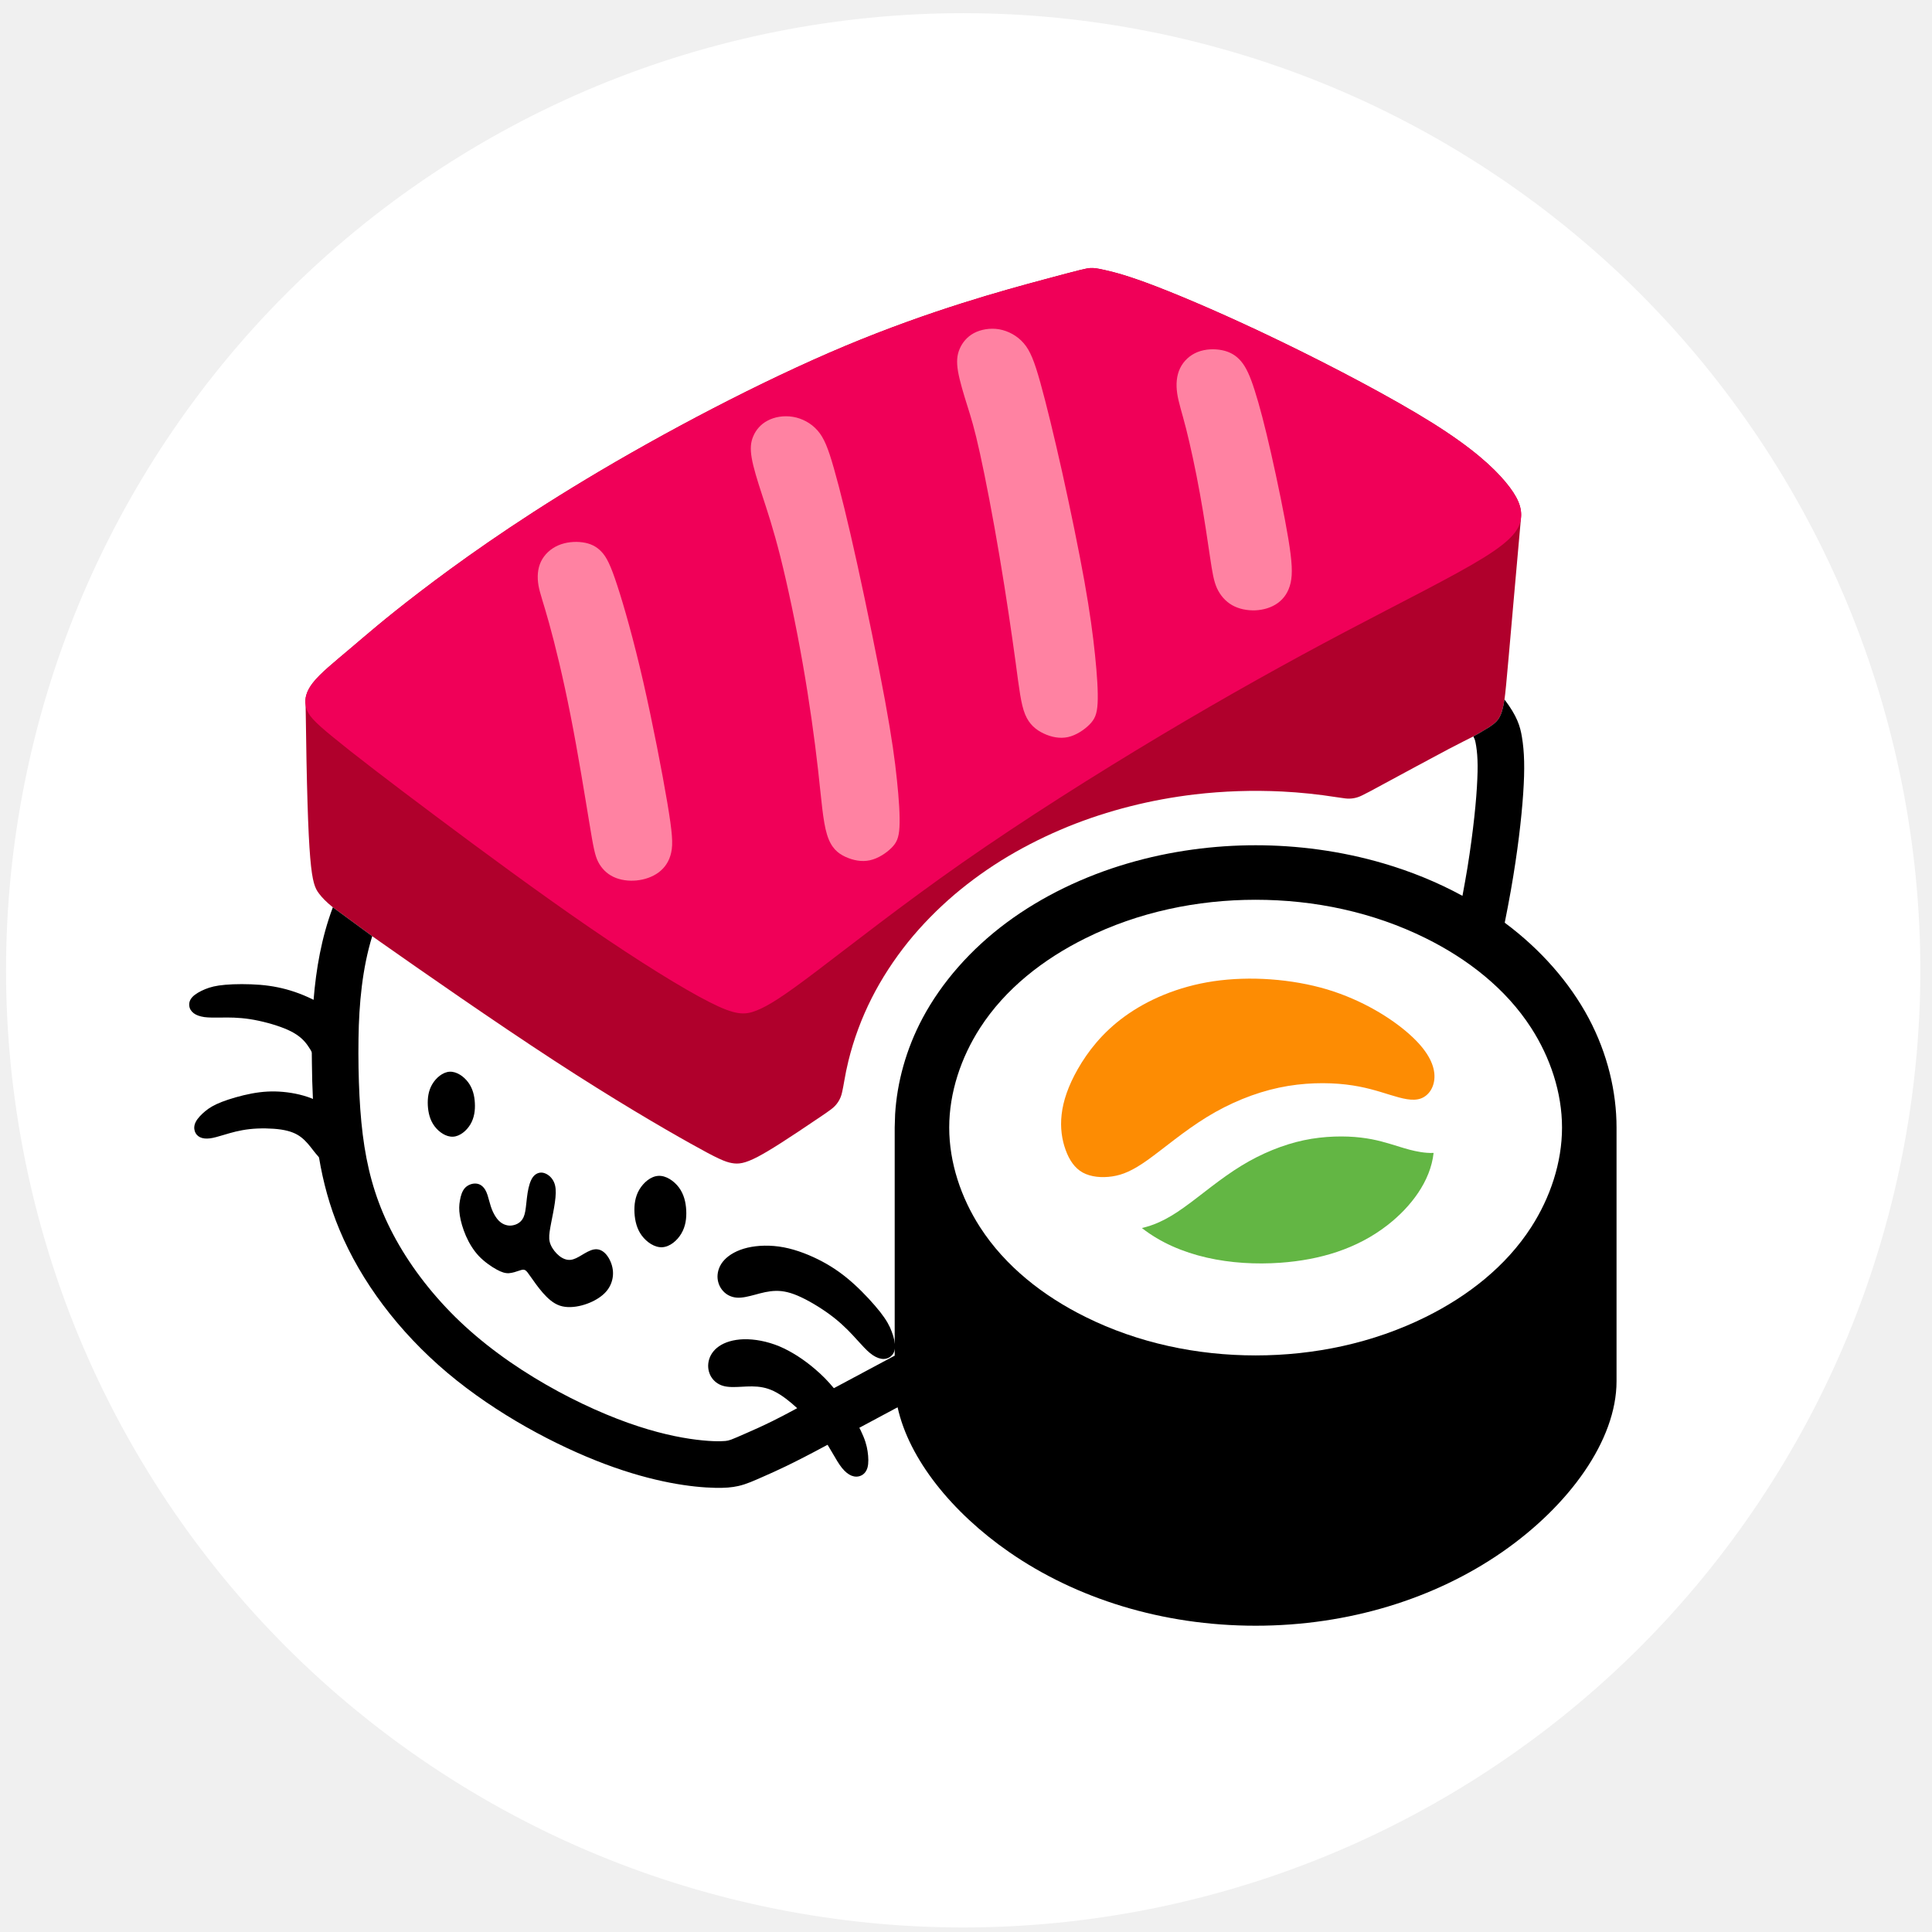
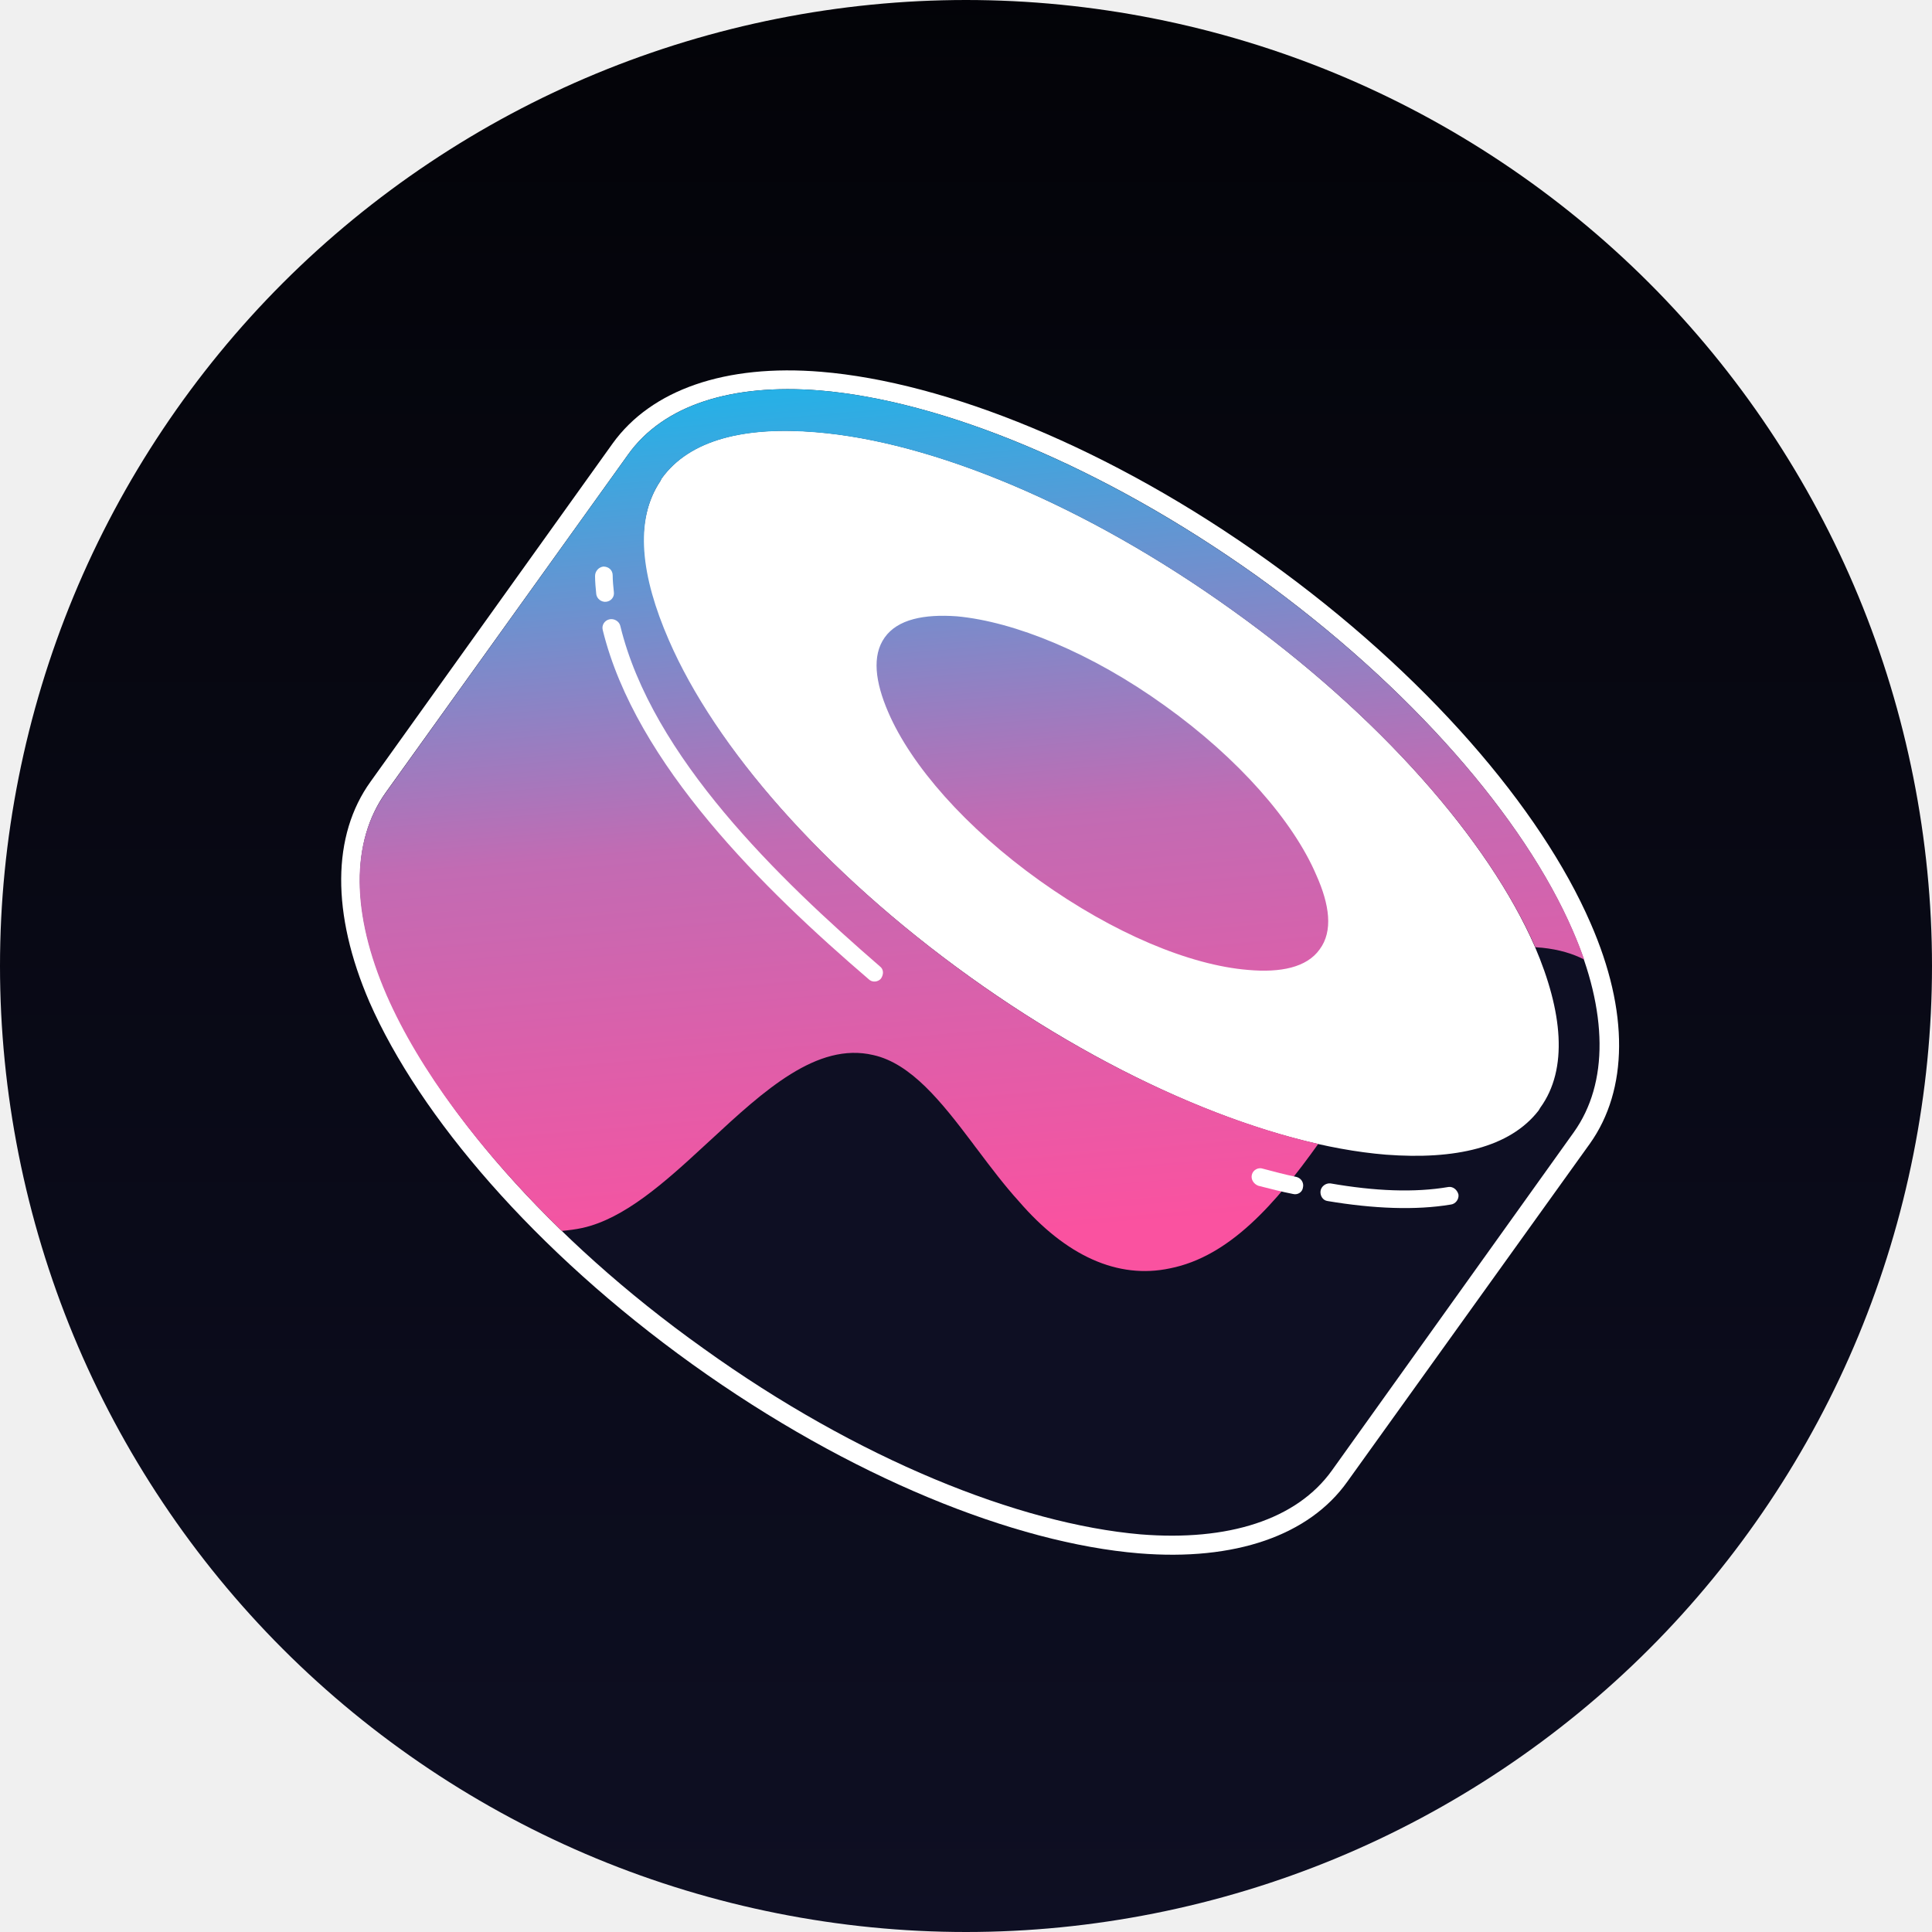
- <svg xmlns="http://www.w3.org/2000/svg" width="32" height="32" viewBox="0 0 32 32">
-   <g fill="none" fill-rule="evenodd">
-     <path fill="#FFF" d="M31.807,16.071 C31.807,13.996 31.394,11.922 30.6,10.005 C29.806,8.088 28.63,6.328 27.163,4.861 C25.696,3.394 23.937,2.219 22.02,1.425 C20.103,0.631 18.028,0.218 15.953,0.218 C13.878,0.218 11.803,0.631 9.886,1.425 C7.969,2.219 6.21,3.394 4.743,4.861 C3.276,6.328 2.1,8.088 1.306,10.005 C0.512,11.922 0.1,13.996 0.1,16.071 C0.1,18.146 0.512,20.221 1.306,22.138 C2.1,24.055 3.276,25.814 4.743,27.282 C6.21,28.749 7.969,29.924 9.886,30.718 C11.803,31.512 13.878,31.925 15.953,31.925 C18.028,31.925 20.103,31.512 22.02,30.718 C23.937,29.924 25.696,28.749 27.163,27.282 C28.63,25.814 29.806,24.055 30.6,22.138 C31.394,20.221 31.807,18.146 31.807,16.071 Z" />
-     <path fill="#000" d="M10.969 20.658C10.843 20.665 10.712 20.575 10.63 20.465 10.548 20.354 10.517 20.223 10.509 20.09 10.502 19.957 10.519 19.823 10.589 19.704 10.659 19.586 10.779 19.482 10.906 19.476 11.032 19.469 11.163 19.559 11.245 19.668 11.327 19.779 11.359 19.911 11.366 20.044 11.373 20.177 11.356 20.311 11.286 20.43 11.217 20.548 11.096 20.651 10.969 20.658zM7.505 18.827C7.39 18.834 7.27 18.752 7.196 18.652 7.121 18.551 7.093 18.431 7.086 18.31 7.08 18.189 7.095 18.067 7.159 17.959 7.222 17.852 7.332 17.758 7.447 17.751 7.562 17.745 7.681 17.827 7.755 17.927 7.83 18.028 7.859 18.148 7.865 18.268 7.872 18.389 7.856 18.511 7.793 18.62 7.73 18.727 7.619 18.821 7.505 18.827zM8.826 19.497C8.87 19.438 8.931 19.414 8.991 19.424 9.052 19.435 9.113 19.478 9.151 19.536 9.19 19.593 9.207 19.664 9.205 19.759 9.203 19.855 9.183 19.977 9.161 20.091 9.139 20.206 9.116 20.313 9.104 20.399 9.092 20.485 9.092 20.549 9.121 20.617 9.149 20.685 9.206 20.757 9.266 20.804 9.326 20.851 9.389 20.873 9.45 20.867 9.51 20.861 9.569 20.828 9.634 20.789 9.698 20.751 9.769 20.707 9.836 20.695 9.904 20.683 9.967 20.703 10.023 20.759 10.079 20.815 10.126 20.906 10.144 20.997 10.163 21.088 10.153 21.178 10.121 21.259 10.089 21.34 10.035 21.411 9.952 21.473 9.87 21.535 9.759 21.589 9.638 21.621 9.516 21.653 9.385 21.663 9.274 21.626 9.163 21.589 9.072 21.505 8.991 21.413 8.91 21.32 8.84 21.219 8.793 21.152 8.746 21.084 8.722 21.05 8.697 21.037 8.672 21.024 8.645 21.03 8.599 21.046 8.554 21.061 8.49 21.084 8.429 21.088 8.369 21.091 8.311 21.074 8.225 21.027 8.14 20.98 8.025 20.902 7.932 20.805 7.84 20.707 7.769 20.589 7.717 20.47 7.665 20.35 7.631 20.229 7.616 20.132 7.601 20.034 7.604 19.96 7.618 19.883 7.631 19.805 7.655 19.724 7.705 19.672 7.756 19.62 7.833 19.596 7.896 19.605 7.958 19.613 8.005 19.654 8.037 19.707 8.069 19.761 8.086 19.829 8.103 19.891 8.12 19.953 8.136 20.01 8.162 20.066 8.187 20.121 8.22 20.175 8.258 20.215 8.296 20.254 8.337 20.278 8.38 20.29 8.422 20.303 8.466 20.303 8.509 20.292 8.552 20.282 8.595 20.26 8.628 20.226 8.661 20.192 8.685 20.145 8.7 20.063 8.715 19.98 8.722 19.862 8.739 19.756 8.756 19.65 8.783 19.556 8.826 19.497zM12.507 21.444C12.616 21.414 12.73 21.383 12.852 21.381 12.974 21.379 13.103 21.407 13.273 21.488 13.444 21.568 13.657 21.701 13.822 21.832 13.986 21.963 14.104 22.091 14.194 22.191 14.285 22.29 14.348 22.361 14.411 22.412 14.474 22.463 14.536 22.495 14.594 22.505 14.651 22.515 14.704 22.503 14.746 22.472 14.788 22.441 14.82 22.391 14.824 22.318 14.828 22.244 14.805 22.148 14.769 22.054 14.734 21.96 14.686 21.869 14.581 21.734 14.475 21.599 14.312 21.42 14.148 21.271 13.985 21.123 13.822 21.004 13.627 20.899 13.431 20.794 13.203 20.702 12.983 20.66 12.762 20.618 12.55 20.626 12.379 20.666 12.208 20.707 12.08 20.781 11.998 20.868 11.917 20.954 11.884 21.055 11.884 21.146 11.885 21.238 11.92 21.322 11.977 21.384 12.033 21.446 12.112 21.486 12.203 21.493 12.294 21.5 12.398 21.473 12.507 21.444z" />
-     <path fill="#B0002C" d="M6.165,15.506 C6.206,15.535 6.249,15.565 6.294,15.597 C6.988,16.085 8.186,16.92 9.182,17.569 C10.178,18.218 10.973,18.681 11.431,18.937 C11.889,19.194 12.01,19.244 12.12,19.264 C12.231,19.284 12.332,19.274 12.553,19.159 C12.743,19.059 13.022,18.882 13.615,18.48 C13.664,18.447 13.714,18.412 13.763,18.376 C13.862,18.303 13.925,18.206 13.949,18.086 C13.962,18.026 13.973,17.967 13.983,17.908 C14.002,17.796 14.025,17.684 14.052,17.574 C14.14,17.214 14.271,16.862 14.438,16.532 C14.604,16.204 14.808,15.893 15.038,15.606 C15.269,15.32 15.529,15.056 15.808,14.818 C16.087,14.581 16.388,14.367 16.703,14.18 C17.017,13.994 17.346,13.832 17.683,13.694 C18.02,13.557 18.367,13.444 18.72,13.355 C19.07,13.266 19.427,13.201 19.787,13.158 C20.026,13.13 20.267,13.112 20.508,13.104 C20.75,13.096 20.993,13.098 21.236,13.11 C21.537,13.125 21.839,13.157 22.138,13.204 C22.184,13.211 22.232,13.218 22.28,13.224 C22.376,13.236 22.468,13.22 22.555,13.177 C22.598,13.156 22.641,13.134 22.683,13.112 C23.296,12.782 23.704,12.559 23.993,12.407 C24.169,12.315 24.3,12.25 24.402,12.198 C24.708,12.03 24.777,11.973 24.824,11.9 C24.87,11.828 24.894,11.741 24.919,11.585 C24.95,11.37 24.985,10.889 25.192,8.582 C25.212,8.405 25.14,8.228 24.935,7.982 C24.729,7.737 24.391,7.423 23.723,7.004 C23.055,6.586 22.057,6.062 21.2,5.648 C20.342,5.233 19.626,4.928 19.155,4.746 C18.684,4.565 18.459,4.509 18.318,4.477 C18.177,4.444 18.12,4.436 18.056,4.44 C17.992,4.444 17.919,4.461 17.275,4.634 C16.631,4.807 15.416,5.137 14.003,5.728 C12.59,6.32 10.98,7.173 9.721,7.93 C8.461,8.687 7.551,9.347 6.952,9.805 C6.352,10.264 6.062,10.522 5.8,10.743 C5.539,10.965 5.305,11.15 5.181,11.311 C5.073,11.449 5.046,11.57 5.062,11.675 C5.097,14.434 5.157,14.631 5.283,14.799 C5.337,14.871 5.402,14.937 5.513,15.028 L6.165,15.506 Z" />
-     <path fill="#F00058" d="M25.192,8.582 C25.212,8.405 25.14,8.228 24.935,7.982 C24.729,7.737 24.391,7.423 23.723,7.004 C23.055,6.586 22.057,6.062 21.2,5.648 C20.342,5.233 19.626,4.928 19.155,4.746 C18.684,4.565 18.459,4.509 18.318,4.477 C18.177,4.444 18.12,4.436 18.056,4.44 C17.992,4.444 17.919,4.461 17.275,4.634 C16.631,4.807 15.416,5.137 14.003,5.728 C12.59,6.32 10.98,7.173 9.721,7.93 C8.461,8.687 7.551,9.347 6.952,9.805 C6.352,10.264 6.062,10.522 5.8,10.743 C5.539,10.965 5.305,11.15 5.181,11.311 C5.073,11.449 5.046,11.57 5.062,11.675 C5.064,11.692 5.067,11.709 5.072,11.725 C5.104,11.842 5.185,11.939 5.519,12.212 C5.853,12.486 6.44,12.937 7.209,13.512 C7.978,14.088 8.928,14.788 9.761,15.36 C10.594,15.931 11.31,16.374 11.745,16.595 C12.18,16.817 12.333,16.817 12.534,16.736 C12.735,16.656 12.985,16.495 13.532,16.08 C14.08,15.666 14.925,14.998 15.939,14.289 C16.953,13.581 18.137,12.832 19.235,12.176 C20.334,11.52 21.348,10.957 22.286,10.462 C23.224,9.967 24.085,9.54 24.572,9.238 C25.059,8.936 25.172,8.759 25.192,8.582 Z" />
-     <path fill="#000" d="M5.188 19.054C5.129 18.977 5.067 18.897 4.986 18.835 4.906 18.774 4.806 18.732 4.656 18.709 4.505 18.687 4.303 18.683 4.134 18.702 3.964 18.721 3.828 18.761 3.722 18.793 3.617 18.824 3.542 18.847 3.477 18.855 3.412 18.863 3.356 18.857 3.313 18.836 3.27 18.815 3.24 18.78 3.226 18.736 3.212 18.691 3.213 18.637 3.244 18.579 3.274 18.521 3.334 18.459 3.4 18.404 3.466 18.35 3.539 18.304 3.671 18.252 3.803 18.201 3.993 18.145 4.169 18.112 4.346 18.079 4.508 18.069 4.686 18.085 4.865 18.101 5.059 18.143 5.225 18.22 5.392 18.296 5.53 18.407 5.626 18.522 5.721 18.638 5.774 18.757 5.789 18.864 5.804 18.97 5.781 19.063 5.739 19.133 5.697 19.203 5.635 19.25 5.569 19.269 5.504 19.289 5.433 19.281 5.369 19.241 5.305 19.201 5.248 19.13 5.188 19.054zM5.215 17.519C5.167 17.428 5.117 17.332 5.043 17.249 4.968 17.166 4.869 17.097 4.709 17.033 4.549 16.969 4.328 16.909 4.138 16.88 3.948 16.851 3.789 16.852 3.666 16.854 3.543 16.855 3.457 16.856 3.383 16.846 3.31 16.835 3.25 16.814 3.208 16.782 3.165 16.749 3.14 16.707 3.135 16.659 3.129 16.611 3.143 16.559 3.189 16.511 3.236 16.462 3.315 16.418 3.4 16.383 3.485 16.349 3.576 16.324 3.732 16.311 3.888 16.297 4.109 16.296 4.31 16.312 4.511 16.329 4.692 16.365 4.884 16.43 5.076 16.496 5.279 16.591 5.444 16.713 5.61 16.834 5.736 16.982 5.815 17.121 5.894 17.261 5.925 17.393 5.917 17.501 5.909 17.609 5.863 17.694 5.801 17.751 5.739 17.808 5.662 17.837 5.585 17.837 5.508 17.837 5.432 17.81 5.371 17.753 5.31 17.696 5.264 17.61 5.215 17.519zM13.809 22.99C13.714 22.875 13.612 22.771 13.492 22.67 13.323 22.526 13.119 22.389 12.912 22.301 12.706 22.215 12.496 22.178 12.32 22.182 12.145 22.187 12.004 22.232 11.907 22.3 11.809 22.368 11.755 22.459 11.737 22.549 11.718 22.639 11.735 22.729 11.777 22.801 11.82 22.873 11.889 22.929 11.976 22.954 12.064 22.98 12.171 22.975 12.284 22.969 12.396 22.963 12.515 22.956 12.634 22.98 12.754 23.003 12.874 23.058 13.024 23.172 13.081 23.215 13.142 23.267 13.204 23.324 13.304 23.416 13.406 23.522 13.489 23.623 13.58 23.733 13.65 23.838 13.707 23.93 13.733 23.973 13.757 24.014 13.779 24.051 13.846 24.167 13.894 24.249 13.945 24.313 13.996 24.376 14.05 24.42 14.104 24.442 14.158 24.463 14.212 24.463 14.26 24.441 14.308 24.42 14.349 24.377 14.369 24.306 14.388 24.236 14.385 24.136 14.37 24.037 14.355 23.938 14.327 23.838 14.252 23.684 14.177 23.531 14.054 23.321 13.925 23.142 13.922 23.139 13.92 23.135 13.917 23.131 13.882 23.082 13.846 23.035 13.809 22.99z" />
-     <path fill="#000" d="M24.506,12.14 C24.725,12.015 24.783,11.964 24.824,11.9 C24.87,11.828 24.894,11.741 24.919,11.585 C25.129,11.862 25.178,12.027 25.208,12.207 C25.249,12.453 25.257,12.727 25.229,13.141 C25.201,13.556 25.137,14.111 25.024,14.751 C24.993,14.925 24.959,15.105 24.923,15.283 L24.923,15.283 C25.516,15.723 25.997,16.271 26.313,16.863 C26.628,17.455 26.775,18.088 26.775,18.676 L26.775,18.676 L26.775,22.877 C26.775,23.859 25.986,24.941 24.879,25.708 C23.771,26.475 22.345,26.927 20.797,26.927 C19.249,26.927 17.823,26.475 16.716,25.708 C15.769,25.052 15.055,24.167 14.867,23.309 L14.867,23.309 L14.234,23.648 L13.707,23.93 C13.093,24.261 12.844,24.368 12.659,24.45 C12.484,24.527 12.366,24.582 12.229,24.613 C12.123,24.637 12.006,24.647 11.842,24.643 C11.463,24.635 10.836,24.555 10.025,24.251 C9.214,23.947 8.22,23.42 7.41,22.738 C6.602,22.057 5.978,21.222 5.622,20.366 C5.459,19.976 5.352,19.58 5.283,19.167 C5.27,19.088 5.258,19.007 5.247,18.927 C5.225,18.767 5.209,18.606 5.197,18.444 C5.191,18.363 5.187,18.282 5.183,18.201 C5.173,18.007 5.168,17.806 5.166,17.6 C5.165,17.542 5.164,17.483 5.164,17.424 L5.164,17.424 L5.194,16.56 C5.235,16.052 5.324,15.531 5.513,15.028 L5.513,15.028 L6.165,15.506 C6.001,16.039 5.946,16.621 5.938,17.2 C5.933,17.528 5.939,17.854 5.954,18.152 C5.969,18.451 5.995,18.728 6.036,18.99 C6.119,19.513 6.263,19.975 6.514,20.449 C6.765,20.924 7.117,21.396 7.547,21.82 C7.762,22.031 7.997,22.23 8.25,22.417 C8.502,22.604 8.771,22.777 9.042,22.933 C9.583,23.244 10.127,23.48 10.571,23.624 C11.014,23.769 11.375,23.832 11.634,23.857 C11.763,23.87 11.87,23.873 11.939,23.871 C12.007,23.87 12.035,23.865 12.059,23.86 C12.087,23.853 12.12,23.843 12.202,23.807 C12.244,23.79 12.297,23.766 12.358,23.739 C12.42,23.711 12.484,23.683 12.558,23.65 C12.688,23.59 12.854,23.514 13.204,23.324 L13.204,23.324 L13.811,22.993 L14.819,22.454 L14.819,18.676 L14.819,18.676 L14.826,18.454 C14.858,17.931 15.005,17.381 15.281,16.863 C15.597,16.271 16.078,15.723 16.67,15.283 C17.261,14.844 17.958,14.512 18.674,14.302 C19.389,14.091 20.12,14 20.797,14 C21.474,14 22.205,14.091 22.92,14.302 C23.369,14.434 23.811,14.613 24.223,14.838 C24.253,14.678 24.281,14.52 24.306,14.37 C24.355,14.064 24.392,13.783 24.419,13.535 C24.446,13.287 24.462,13.074 24.469,12.905 C24.477,12.735 24.475,12.608 24.467,12.503 C24.459,12.399 24.442,12.301 24.432,12.266 C24.427,12.249 24.423,12.237 24.407,12.205 C24.405,12.203 24.404,12.201 24.402,12.198 L24.402,12.198 Z" />
-     <path fill="#FFF" d="M25.872,18.676 C25.872,19.256 25.677,19.836 25.362,20.325 C24.942,20.977 24.311,21.468 23.615,21.813 C22.744,22.245 21.771,22.45 20.797,22.45 C19.824,22.45 18.85,22.245 17.98,21.813 C17.283,21.468 16.652,20.977 16.232,20.325 C15.917,19.836 15.722,19.256 15.722,18.676 C15.722,18.096 15.917,17.516 16.232,17.027 C16.652,16.375 17.283,15.885 17.98,15.54 C18.85,15.108 19.824,14.903 20.797,14.903 C21.771,14.903 22.744,15.108 23.615,15.54 C24.311,15.885 24.942,16.375 25.362,17.027 C25.677,17.516 25.872,18.096 25.872,18.676 Z" />
-     <path fill="#FD8C03" d="M17.933,19.421 C18.068,19.495 18.25,19.511 18.423,19.485 C18.595,19.459 18.759,19.391 19.013,19.21 C19.267,19.028 19.611,18.734 19.989,18.502 C20.368,18.269 20.78,18.101 21.184,18.015 C21.588,17.929 21.984,17.927 22.293,17.963 C22.603,17.999 22.827,18.074 23.026,18.135 C23.225,18.196 23.399,18.244 23.535,18.194 C23.67,18.144 23.766,17.997 23.759,17.81 C23.752,17.624 23.643,17.397 23.347,17.133 C23.051,16.868 22.569,16.565 21.982,16.388 C21.394,16.213 20.702,16.164 20.103,16.252 C19.505,16.34 19,16.565 18.627,16.836 C18.255,17.106 18.015,17.422 17.853,17.705 C17.692,17.987 17.609,18.236 17.584,18.459 C17.558,18.683 17.59,18.881 17.65,19.046 C17.71,19.212 17.798,19.346 17.933,19.421 Z" />
-     <path fill="#63B644" d="M23.745,19.096 C23.694,19.566 23.368,19.99 22.984,20.29 C22.472,20.689 21.858,20.868 21.208,20.915 C20.397,20.972 19.53,20.823 18.913,20.34 C19.008,20.318 19.106,20.286 19.202,20.242 C19.337,20.181 19.468,20.101 19.613,19.997 C19.758,19.894 19.907,19.774 20.067,19.653 C20.226,19.532 20.394,19.41 20.56,19.309 C20.892,19.105 21.255,18.958 21.595,18.886 C21.935,18.814 22.283,18.811 22.54,18.842 C22.798,18.872 22.974,18.931 23.183,18.995 C23.287,19.027 23.399,19.061 23.532,19.082 C23.596,19.092 23.668,19.099 23.745,19.096 Z" />
-     <path fill="#FF82A2" d="M12.451 7.588C12.424 7.431 12.433 7.325 12.477 7.224 12.52 7.123 12.598 7.027 12.714 6.967 12.829 6.905 12.982 6.879 13.133 6.904 13.283 6.929 13.432 7.006 13.54 7.129 13.648 7.251 13.716 7.419 13.814 7.765 13.913 8.111 14.043 8.635 14.2 9.349 14.357 10.062 14.541 10.966 14.658 11.599 14.774 12.233 14.823 12.597 14.856 12.918 14.89 13.24 14.908 13.52 14.898 13.7 14.888 13.88 14.85 13.96 14.764 14.045 14.679 14.129 14.546 14.219 14.408 14.249 14.271 14.279 14.13 14.25 14.003 14.192 13.877 14.133 13.766 14.046 13.698 13.823 13.629 13.6 13.605 13.241 13.549 12.745 13.493 12.249 13.406 11.615 13.293 10.976 13.181 10.336 13.043 9.69 12.925 9.22 12.806 8.749 12.706 8.453 12.624 8.202 12.542 7.951 12.478 7.744 12.451 7.588zM9.45 11.849C9.326 11.217 9.192 10.672 9.096 10.327 9.001 9.982 8.944 9.837 8.919 9.697 8.895 9.556 8.904 9.419 8.96 9.302 9.016 9.185 9.119 9.088 9.246 9.033 9.373 8.978 9.523 8.965 9.649 8.983 9.775 9 9.877 9.048 9.961 9.137 10.045 9.225 10.112 9.354 10.224 9.698 10.337 10.042 10.496 10.602 10.654 11.291 10.811 11.979 10.969 12.797 11.053 13.296 11.137 13.796 11.149 13.976 11.117 14.121 11.086 14.265 11.012 14.372 10.91 14.449 10.808 14.525 10.677 14.57 10.544 14.583 10.41 14.596 10.272 14.577 10.161 14.524 10.049 14.471 9.963 14.383 9.908 14.276 9.854 14.169 9.829 14.043 9.76 13.621 9.69 13.199 9.575 12.481 9.45 11.849zM15.868 6.153C15.841 5.993 15.85 5.884 15.894 5.781 15.937 5.678 16.015 5.58 16.13 5.518 16.246 5.456 16.399 5.429 16.549 5.454 16.7 5.481 16.848 5.56 16.956 5.685 17.064 5.81 17.132 5.982 17.231 6.336 17.33 6.69 17.46 7.225 17.595 7.829 17.729 8.433 17.867 9.104 17.961 9.626 18.054 10.148 18.103 10.519 18.137 10.848 18.171 11.177 18.19 11.463 18.18 11.647 18.17 11.831 18.132 11.913 18.046 12 17.961 12.086 17.828 12.177 17.691 12.208 17.554 12.238 17.413 12.209 17.286 12.149 17.16 12.089 17.048 12 16.979 11.832 16.91 11.664 16.882 11.417 16.822 10.971 16.761 10.524 16.667 9.876 16.557 9.225 16.448 8.574 16.322 7.92 16.23 7.504 16.139 7.089 16.082 6.912 16.021 6.718 15.96 6.524 15.896 6.313 15.868 6.153zM19.874 8.175C19.803 7.779 19.716 7.381 19.646 7.103 19.575 6.825 19.52 6.667 19.498 6.516 19.476 6.365 19.487 6.22 19.546 6.099 19.604 5.978 19.71 5.88 19.838 5.83 19.967 5.779 20.119 5.775 20.245 5.801 20.372 5.828 20.473 5.885 20.557 5.985 20.64 6.084 20.705 6.225 20.782 6.468 20.86 6.71 20.95 7.054 21.054 7.512 21.158 7.971 21.276 8.543 21.339 8.925 21.402 9.308 21.411 9.501 21.377 9.653 21.343 9.804 21.267 9.914 21.163 9.989 21.059 10.064 20.927 10.103 20.792 10.109 20.657 10.114 20.519 10.087 20.407 10.023 20.296 9.959 20.211 9.86 20.157 9.743 20.104 9.625 20.081 9.49 20.042 9.227 20.003 8.963 19.946 8.57 19.874 8.175z" />
-   </g>
+ <svg xmlns="http://www.w3.org/2000/svg" width="32" height="32" viewBox="0 0 32 32" fill="none">
+   <path d="M32 16C32 13.906 31.583 11.812 30.782 9.877C29.981 7.942 28.795 6.167 27.314 4.686C25.833 3.205 24.058 2.019 22.123 1.218C20.188 0.417 18.094 0 16 0C13.906 0 11.812 0.417 9.877 1.218C7.942 2.019 6.167 3.205 4.686 4.686C3.205 6.167 2.019 7.942 1.218 9.877C0.417 11.812 0 13.906 0 16C0 18.094 0.417 20.188 1.218 22.123C2.019 24.058 3.205 25.833 4.686 27.314C6.167 28.795 7.942 29.981 9.877 30.782C11.812 31.583 13.906 32 16 32C18.094 32 20.188 31.583 22.123 30.782C24.058 29.981 25.833 28.795 27.314 27.314C28.795 25.833 29.981 24.058 30.782 22.123C31.583 20.188 32 18.094 32 16Z" fill="url(#paint0_linear)" />
+   <path fill-rule="evenodd" clip-rule="evenodd" d="M26.335 18.94L22.316 24.541C21.684 25.431 20.458 25.859 18.864 25.728C16.807 25.558 14.081 24.471 11.468 22.597C8.855 20.722 6.95 18.488 6.119 16.596C5.487 15.131 5.497 13.836 6.138 12.946L10.148 7.344C10.789 6.455 12.015 6.027 13.6 6.158C15.656 6.328 18.392 7.415 21.005 9.29C23.618 11.164 25.523 13.398 26.344 15.289C26.986 16.755 26.967 18.05 26.335 18.94V18.94Z" fill="white" />
+   <path fill-rule="evenodd" clip-rule="evenodd" d="M10.404 7.527C10.988 6.71 12.115 6.35 13.573 6.467C15.586 6.632 18.25 7.711 20.816 9.539C23.373 11.376 25.249 13.564 26.046 15.411C26.63 16.752 26.649 17.939 26.066 18.755L22.061 24.355C21.477 25.171 20.34 25.531 18.891 25.414C16.879 25.239 14.205 24.17 11.649 22.333C9.082 20.505 7.216 18.318 6.409 16.471C5.825 15.129 5.806 13.943 6.389 13.126L10.404 7.527Z" fill="#0E0F23" />
+   <path fill-rule="evenodd" clip-rule="evenodd" d="M25.512 18.357V18.347C25.978 17.705 25.881 16.752 25.424 15.683C24.656 13.923 22.858 11.853 20.408 10.103C17.968 8.353 15.43 7.313 13.515 7.157C12.349 7.06 11.425 7.274 10.958 7.925L10.939 7.964C10.502 8.615 10.599 9.539 11.056 10.589C11.824 12.358 13.622 14.429 16.062 16.179C18.502 17.929 21.04 18.969 22.955 19.125C24.102 19.212 25.006 19.008 25.483 18.395L25.512 18.347V18.357Z" fill="white" />
+   <path fill-rule="evenodd" clip-rule="evenodd" d="M20.822 9.545C18.254 7.715 15.587 6.632 13.573 6.467C12.114 6.35 10.986 6.712 10.403 7.53L6.385 13.136C5.801 13.954 5.82 15.141 6.404 16.485C6.938 17.707 7.949 19.071 9.305 20.388C9.425 20.376 9.529 20.364 9.649 20.338C10.343 20.183 11.011 19.584 11.674 18.97L11.769 18.883C12.653 18.064 13.533 17.256 14.464 17.475C15.09 17.614 15.594 18.251 16.104 18.927L16.149 18.988L16.195 19.048C16.416 19.342 16.64 19.638 16.877 19.899C17.655 20.8 18.512 21.192 19.378 21.008C20.368 20.812 21.133 19.929 21.834 18.947C20.108 18.555 18.055 17.609 16.072 16.186C13.63 14.434 11.846 12.373 11.078 10.602C10.62 9.551 10.5 8.62 10.938 7.968L10.957 7.929C11.424 7.277 12.348 7.063 13.516 7.16C15.433 7.316 17.972 8.357 20.413 10.109C22.865 11.861 24.657 13.927 25.43 15.689C25.468 15.691 25.507 15.694 25.546 15.698C25.822 15.727 26.049 15.795 26.24 15.893C26.186 15.739 26.125 15.582 26.056 15.424C25.259 13.574 23.381 11.384 20.822 9.545ZM21.8 14.489C21.421 13.604 20.516 12.563 19.291 11.687C18.076 10.812 16.802 10.296 15.849 10.208C15.305 10.169 14.867 10.257 14.653 10.559C14.439 10.86 14.497 11.298 14.711 11.794C15.091 12.679 15.995 13.71 17.22 14.586C18.445 15.461 19.709 15.987 20.672 16.065C21.207 16.113 21.644 16.026 21.858 15.724C22.082 15.423 22.023 14.985 21.8 14.489Z" fill="url(#paint1_linear)" />
+   <path fill-rule="evenodd" clip-rule="evenodd" d="M21.989 19.893C22.747 20.02 23.447 20.049 24.03 19.951C24.108 19.942 24.167 19.864 24.157 19.786C24.137 19.708 24.069 19.65 23.992 19.66C23.428 19.757 22.767 19.728 22.038 19.601C21.96 19.592 21.882 19.65 21.872 19.728C21.863 19.806 21.911 19.883 21.989 19.893Z" fill="white" />
+   <path fill-rule="evenodd" clip-rule="evenodd" d="M20.842 19.64C21.036 19.689 21.221 19.738 21.416 19.776C21.493 19.796 21.571 19.747 21.581 19.669C21.6 19.592 21.552 19.514 21.474 19.494C21.289 19.456 21.104 19.407 20.92 19.358C20.842 19.329 20.754 19.378 20.735 19.456C20.715 19.533 20.764 19.611 20.842 19.64Z" fill="white" />
+   <path fill-rule="evenodd" clip-rule="evenodd" d="M9.983 10.434C10.527 12.66 12.666 14.741 14.387 16.218C14.445 16.277 14.542 16.267 14.591 16.209C14.639 16.14 14.639 16.053 14.571 16.004C12.899 14.556 10.799 12.534 10.274 10.366C10.255 10.288 10.168 10.239 10.09 10.259C10.012 10.278 9.963 10.356 9.983 10.434Z" fill="white" />
+   <path fill-rule="evenodd" clip-rule="evenodd" d="M9.856 9.54C9.856 9.637 9.866 9.744 9.876 9.841C9.886 9.919 9.963 9.977 10.041 9.967C10.119 9.958 10.177 9.89 10.168 9.812C10.158 9.715 10.148 9.617 10.148 9.53C10.148 9.442 10.08 9.384 9.993 9.384C9.915 9.394 9.856 9.462 9.856 9.54Z" fill="white" />
+   <defs>
+     <linearGradient id="paint0_linear" x1="-4.702" y1="-9.404" x2="-4.702" y2="32" gradientUnits="userSpaceOnUse">
+       <stop />
+       <stop offset="1" stop-color="#0E0F23" />
+     </linearGradient>
+     <linearGradient id="paint1_linear" x1="26.15" y1="19.637" x2="24.937" y2="5.514" gradientUnits="userSpaceOnUse">
+       <stop stop-color="#FA52A0" />
+       <stop offset="0.48" stop-color="#C26BB3" />
+       <stop offset="1" stop-color="#27B0E6" />
+     </linearGradient>
+   </defs>
</svg>
